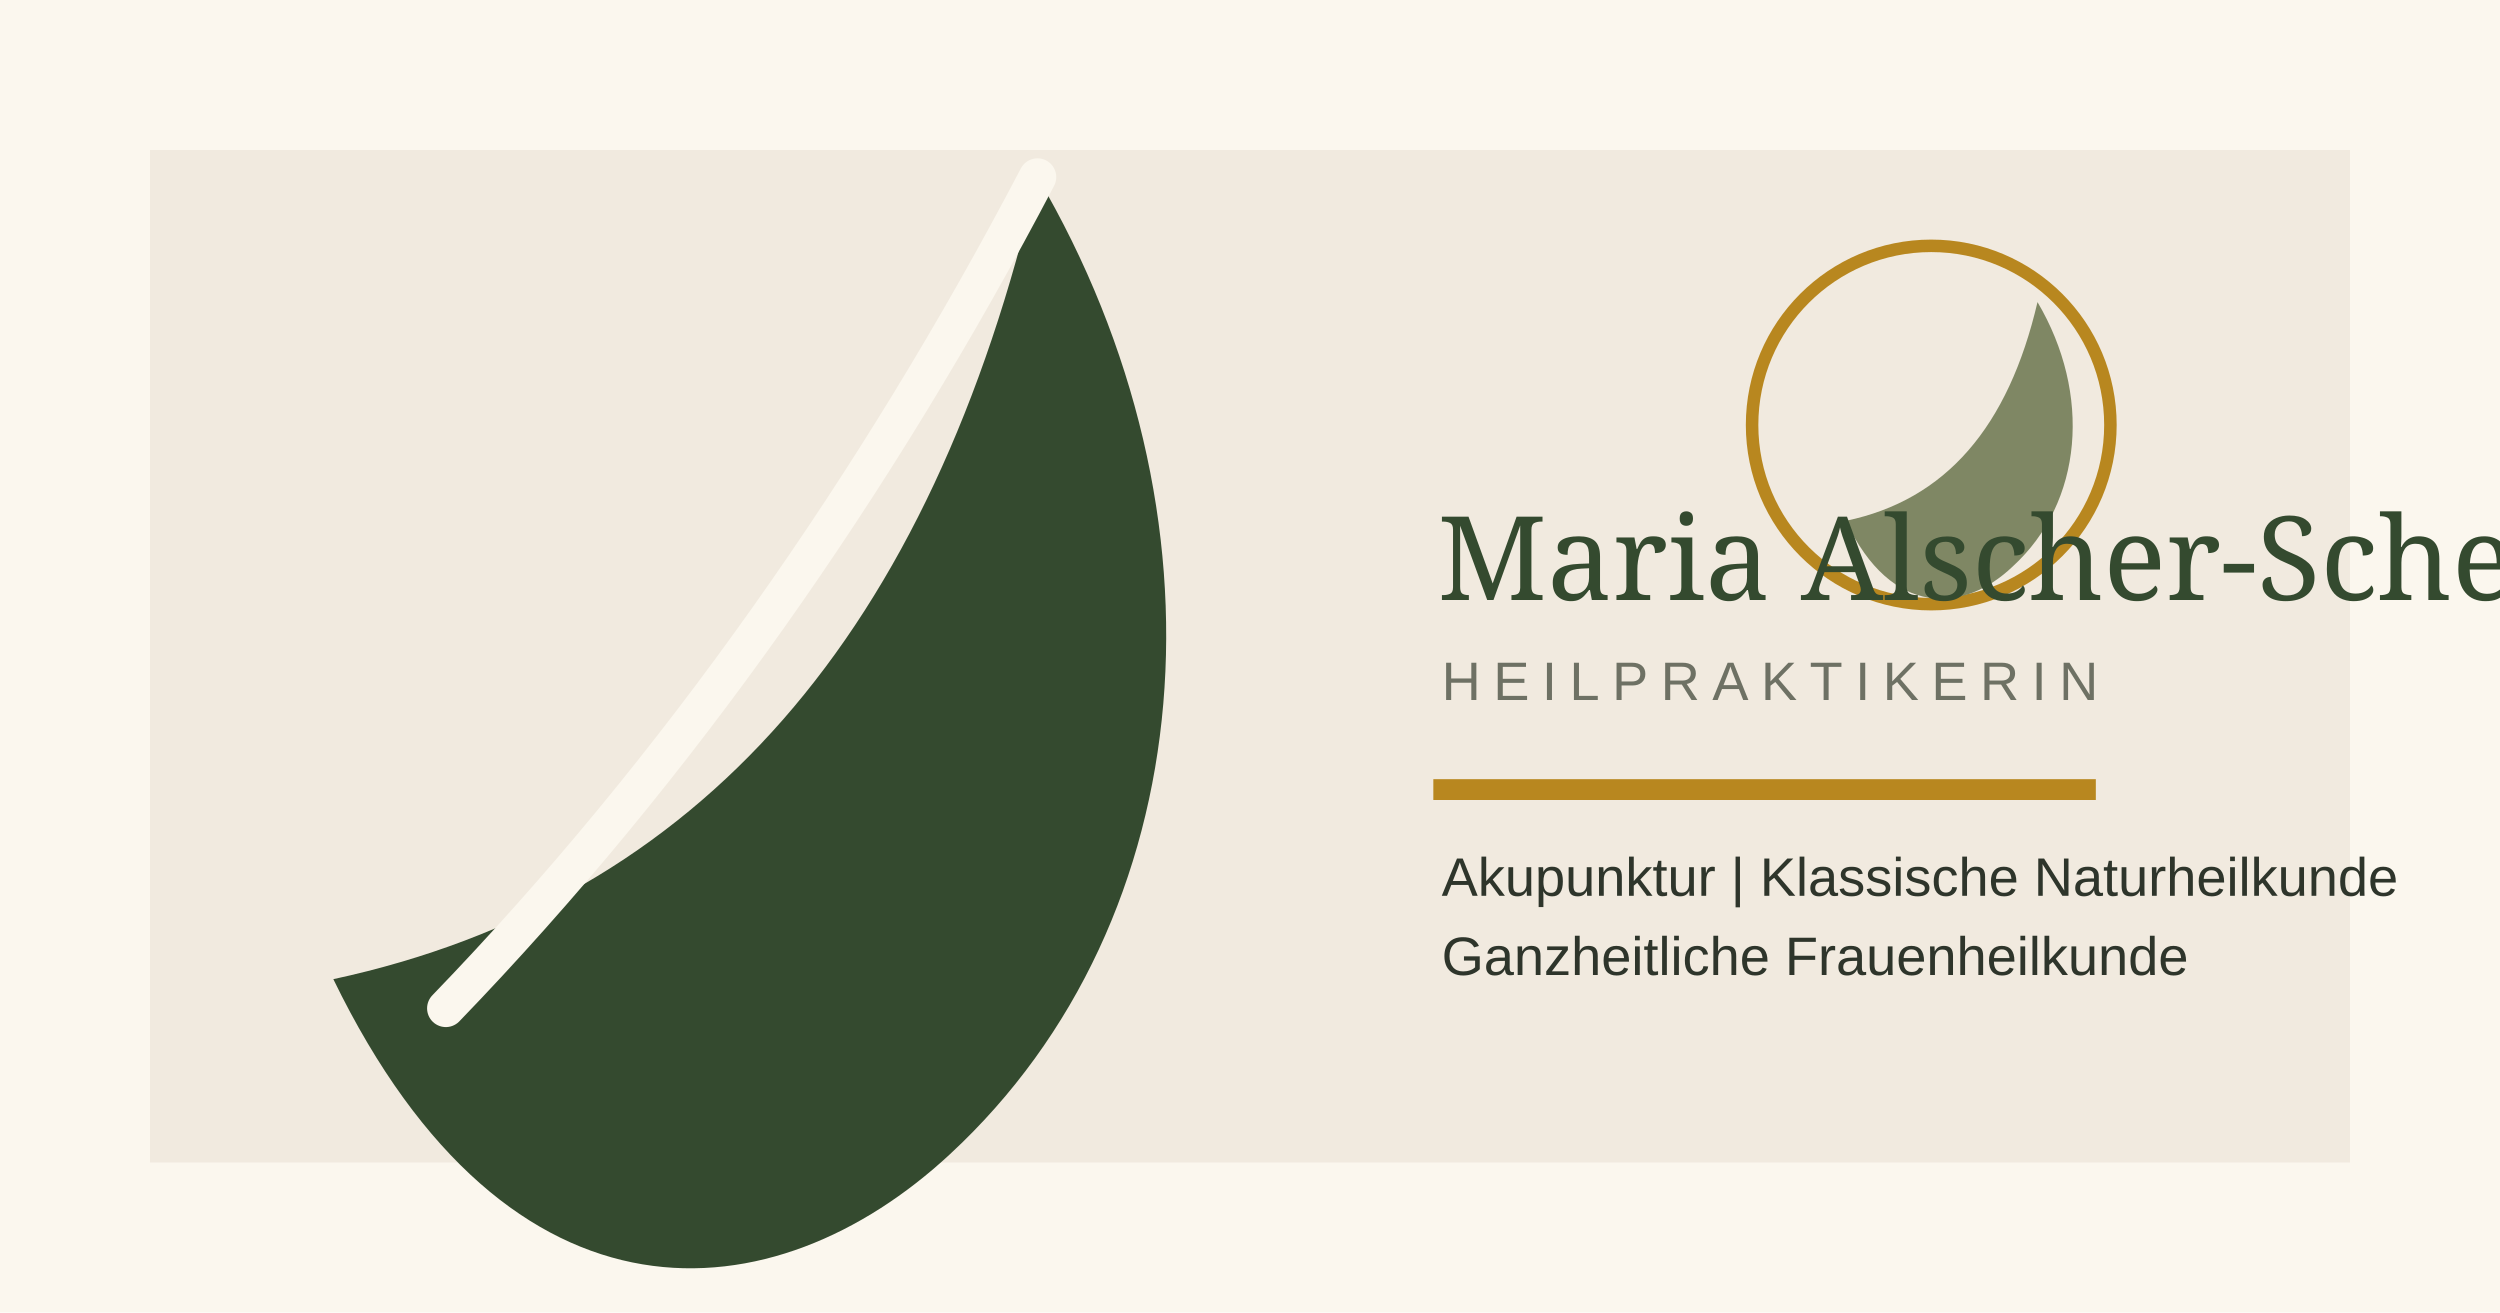
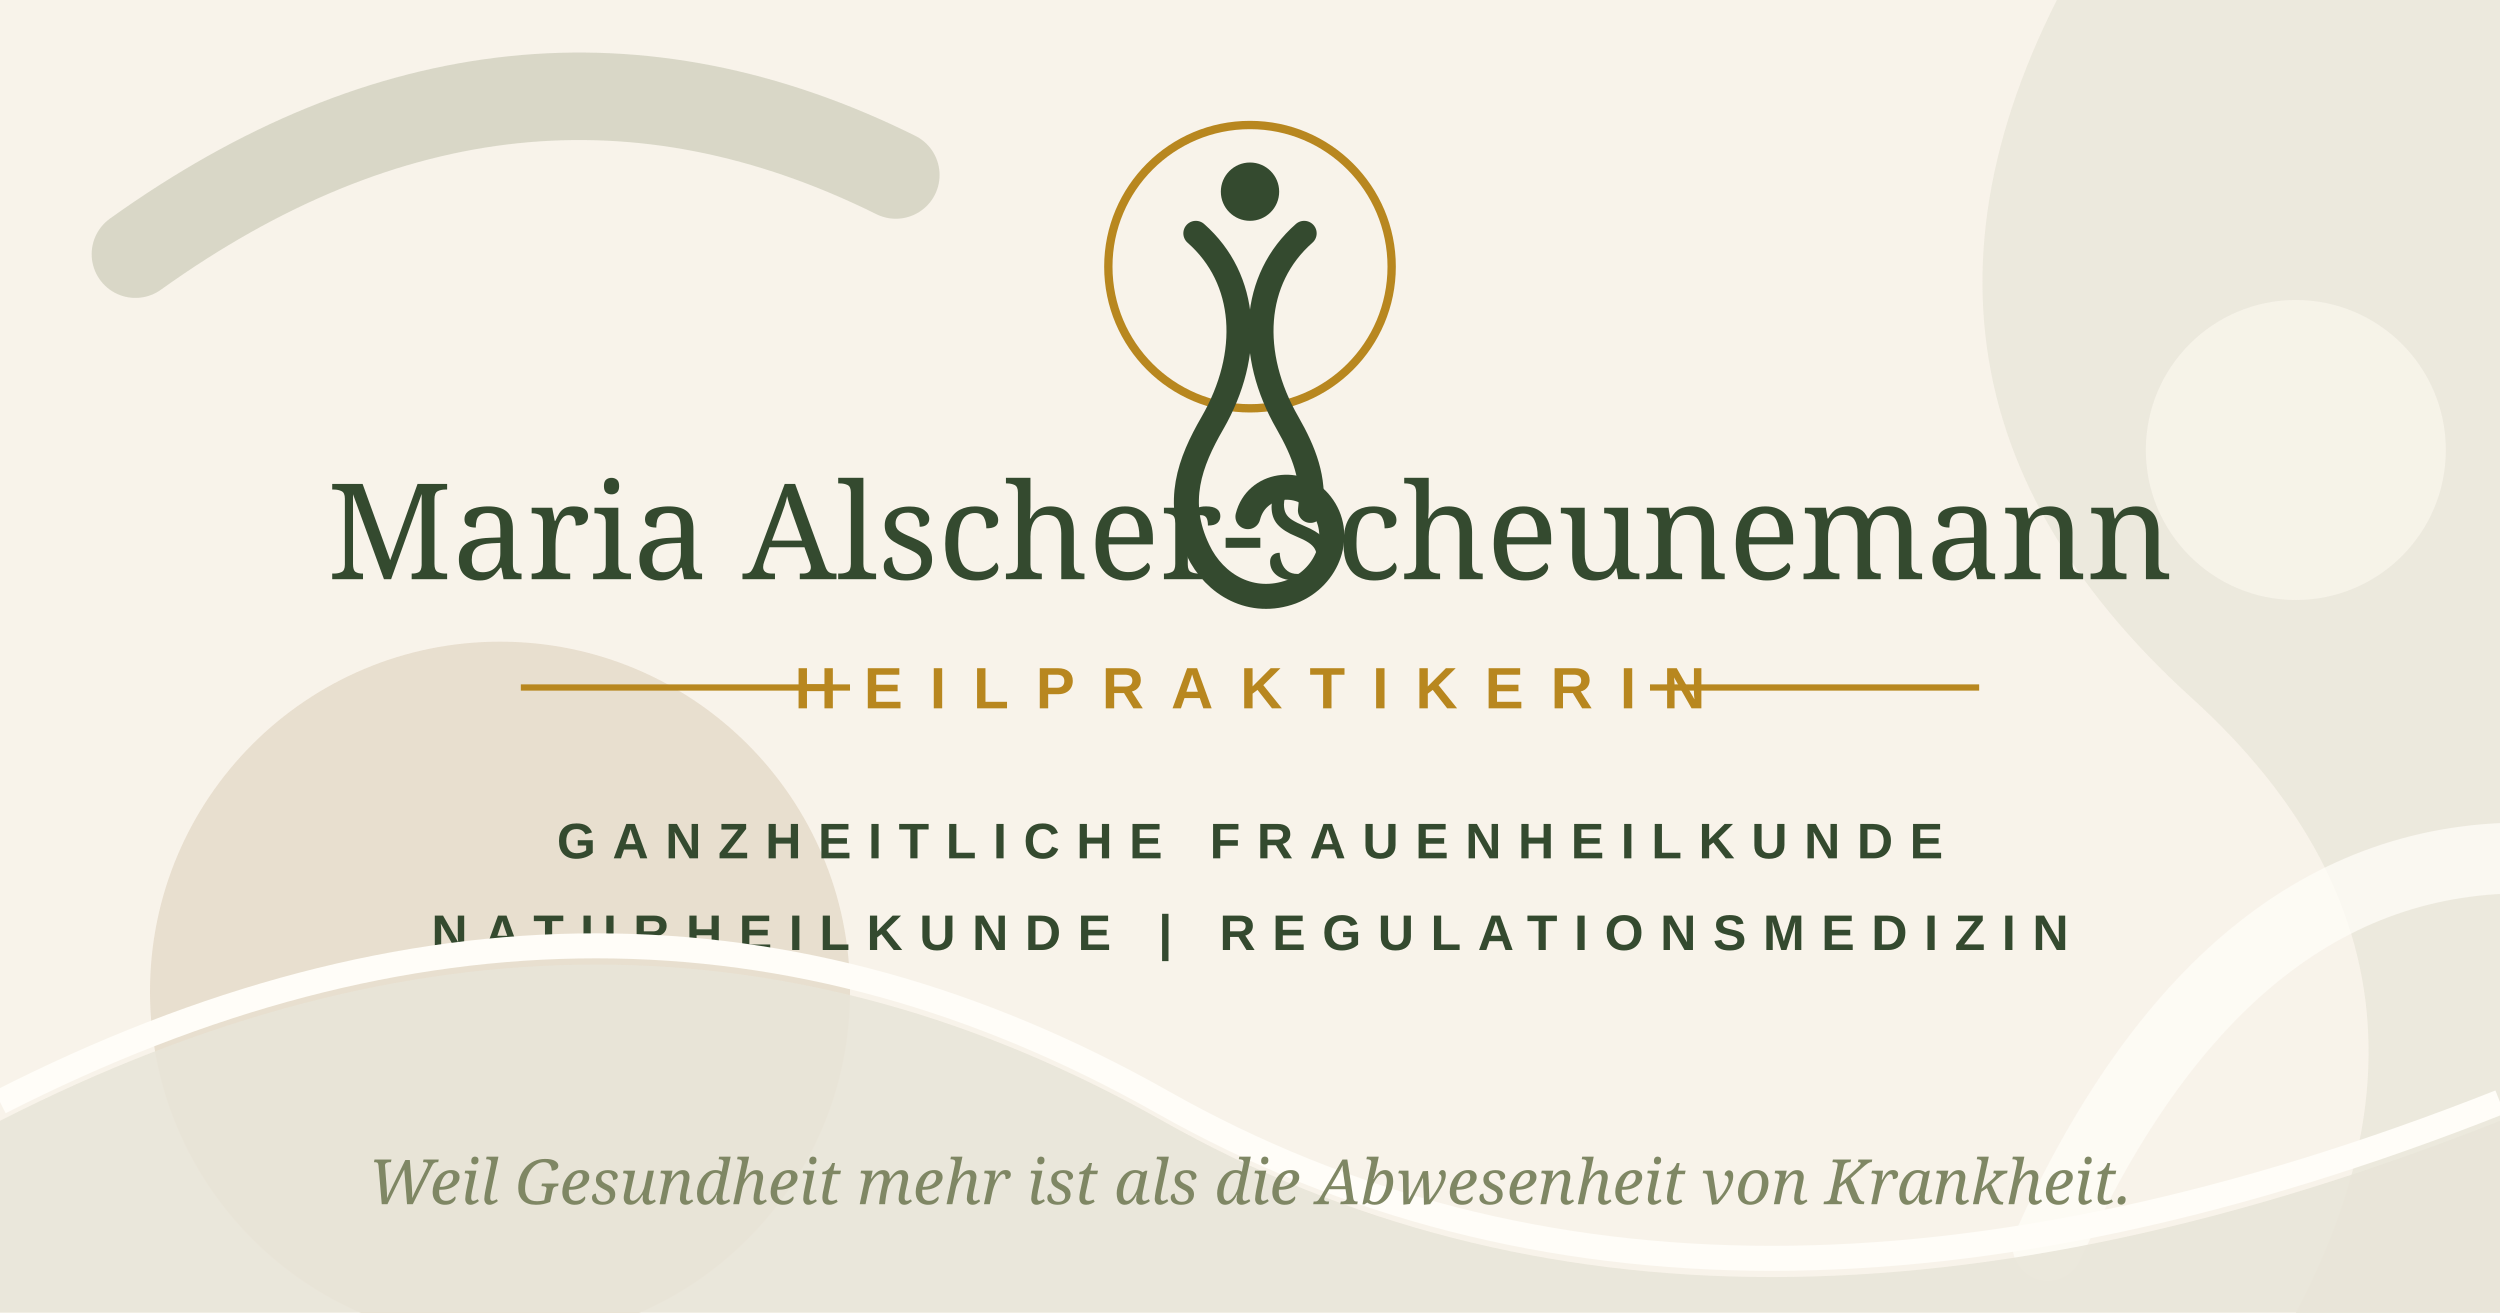
- <svg xmlns="http://www.w3.org/2000/svg" viewBox="0 0 1200 630" role="img" aria-label="Naturheilpraxis Maria">
+ <svg xmlns="http://www.w3.org/2000/svg" viewBox="0 0 1200 630" role="img" aria-label="Maria Alscher-Scheunemann Heilpraktikerin">
  <rect width="1200" height="630" fill="#fbf7ee" />
-   <rect x="72" y="72" width="1056" height="486" fill="#f1eadf" />
-   <path d="M160 470c176-38 287-166 338-385 95 162 80 356-42 469-84 78-211 91-296-84Z" fill="#344a2f" />
-   <path d="M214 484c111-115 207-252 284-399" fill="none" stroke="#fbf7ee" stroke-width="18" stroke-linecap="round" />
-   <circle cx="927" cy="204" r="86" fill="none" stroke="#b8871f" stroke-width="6" />
-   <path d="M886 250c48-10 78-45 92-105 26 44 22 96-12 127-23 22-58 25-80-22Z" fill="#7f8764" />
-   <rect x="688" y="374" width="318" height="10" fill="#b8871f" />
-   <text x="690" y="288" fill="#344a2f" font-family="Georgia, serif" font-size="56">Maria Alscher-Scheunemann</text>
-   <text x="692" y="336" fill="#6e7164" font-family="Arial, sans-serif" font-size="26" letter-spacing="6">HEILPRAKTIKERIN</text>
-   <text x="692" y="430" fill="#2e352b" font-family="Arial, sans-serif" font-size="26">Akupunktur | Klassische Naturheilkunde</text>
-   <text x="692" y="468" fill="#2e352b" font-family="Arial, sans-serif" font-size="26">Ganzheitliche Frauenheilkunde</text>
+   <rect width="1200" height="630" fill="#f7f1e6" opacity=".62" />
+   <path d="M1010-40c-90 143-76 268 42 375 108 98 113 215 15 351h190V-40Z" fill="#e8e5d8" opacity=".74" />
+   <circle cx="1102" cy="216" r="72" fill="#fbf7ee" opacity=".68" />
+   <path d="M983 598c58-128 137-190 237-186" fill="none" stroke="#fffdf8" stroke-width="34" stroke-linecap="round" opacity=".72" />
+   <path d="M65 122c120-86 242-99 365-38" fill="none" stroke="#7f8764" stroke-width="42" stroke-linecap="round" opacity=".26" />
+   <circle cx="240" cy="476" r="168" fill="#d6c6ae" opacity=".46" />
+   <circle cx="600" cy="128" r="68" fill="none" stroke="#b8871f" stroke-width="4" />
+   <circle cx="600" cy="92" r="14" fill="#344a2f" />
+   <path d="M574 112c25 22 27 58 8 91-11 19-18 38-7 61 8 17 26 27 45 20 18-7 25-28 14-42-10-13-31-10-35 6" fill="none" stroke="#344a2f" stroke-width="12" stroke-linecap="round" />
+   <path d="M626 112c-25 22-27 58-8 91 8 14 13 27 11 42" fill="none" stroke="#344a2f" stroke-width="12" stroke-linecap="round" />
+   <text x="600" y="278" fill="#344a2f" font-family="Georgia, serif" font-size="64" text-anchor="middle">Maria Alscher-Scheunemann</text>
+   <line x1="250" y1="330" x2="408" y2="330" stroke="#b8871f" stroke-width="3" />
+   <text x="600" y="340" fill="#b8871f" font-family="Arial, sans-serif" font-size="28" font-weight="700" letter-spacing="13" text-anchor="middle">HEILPRAKTIKERIN</text>
+   <line x1="792" y1="330" x2="950" y2="330" stroke="#b8871f" stroke-width="3" />
+   <text x="600" y="412" fill="#344a2f" font-family="Arial, sans-serif" font-size="24" font-weight="700" letter-spacing="8" text-anchor="middle">GANZHEITLICHE FRAUENHEILKUNDE</text>
+   <text x="600" y="456" fill="#344a2f" font-family="Arial, sans-serif" font-size="24" font-weight="700" letter-spacing="8" text-anchor="middle">NATURHEILKUNDE | REGULATIONSMEDIZIN</text>
+   <path d="M0 538c196-100 381-100 558 0s389 100 642 0v92H0Z" fill="#e8e5d8" opacity=".88" />
+   <path d="M0 529c196-100 381-100 558 0s389 100 642 0" fill="none" stroke="#fffdf8" stroke-width="12" />
+   <text x="600" y="578" fill="#7f8764" font-family="Georgia, serif" font-size="30" font-style="italic" text-anchor="middle">Weil Gesundheit mehr ist als die Abwesenheit von Krankheit.</text>
</svg>
